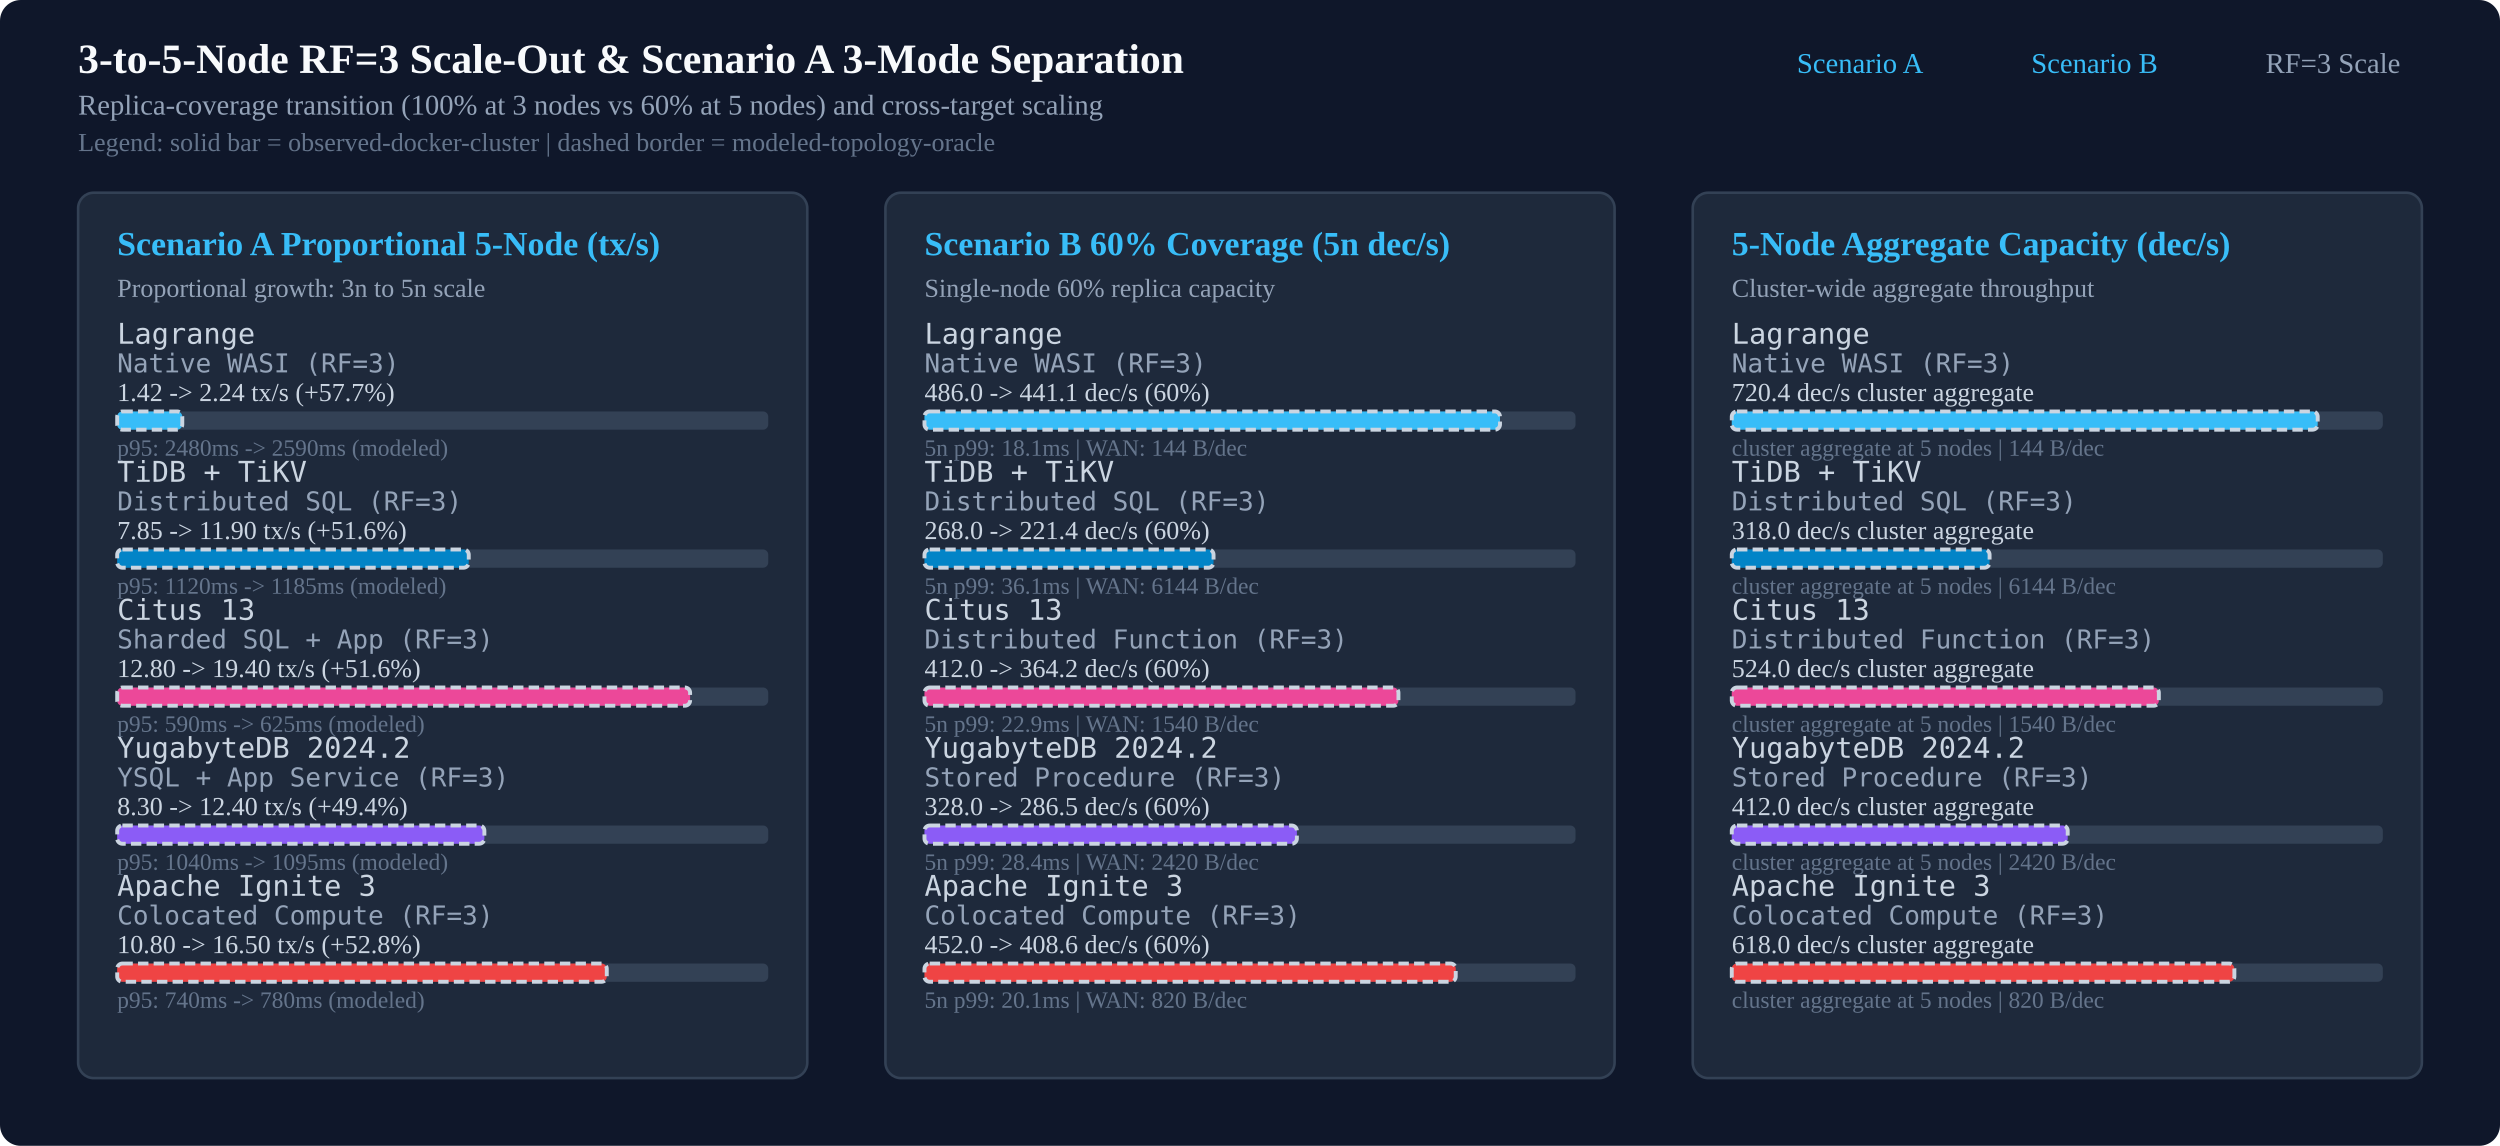
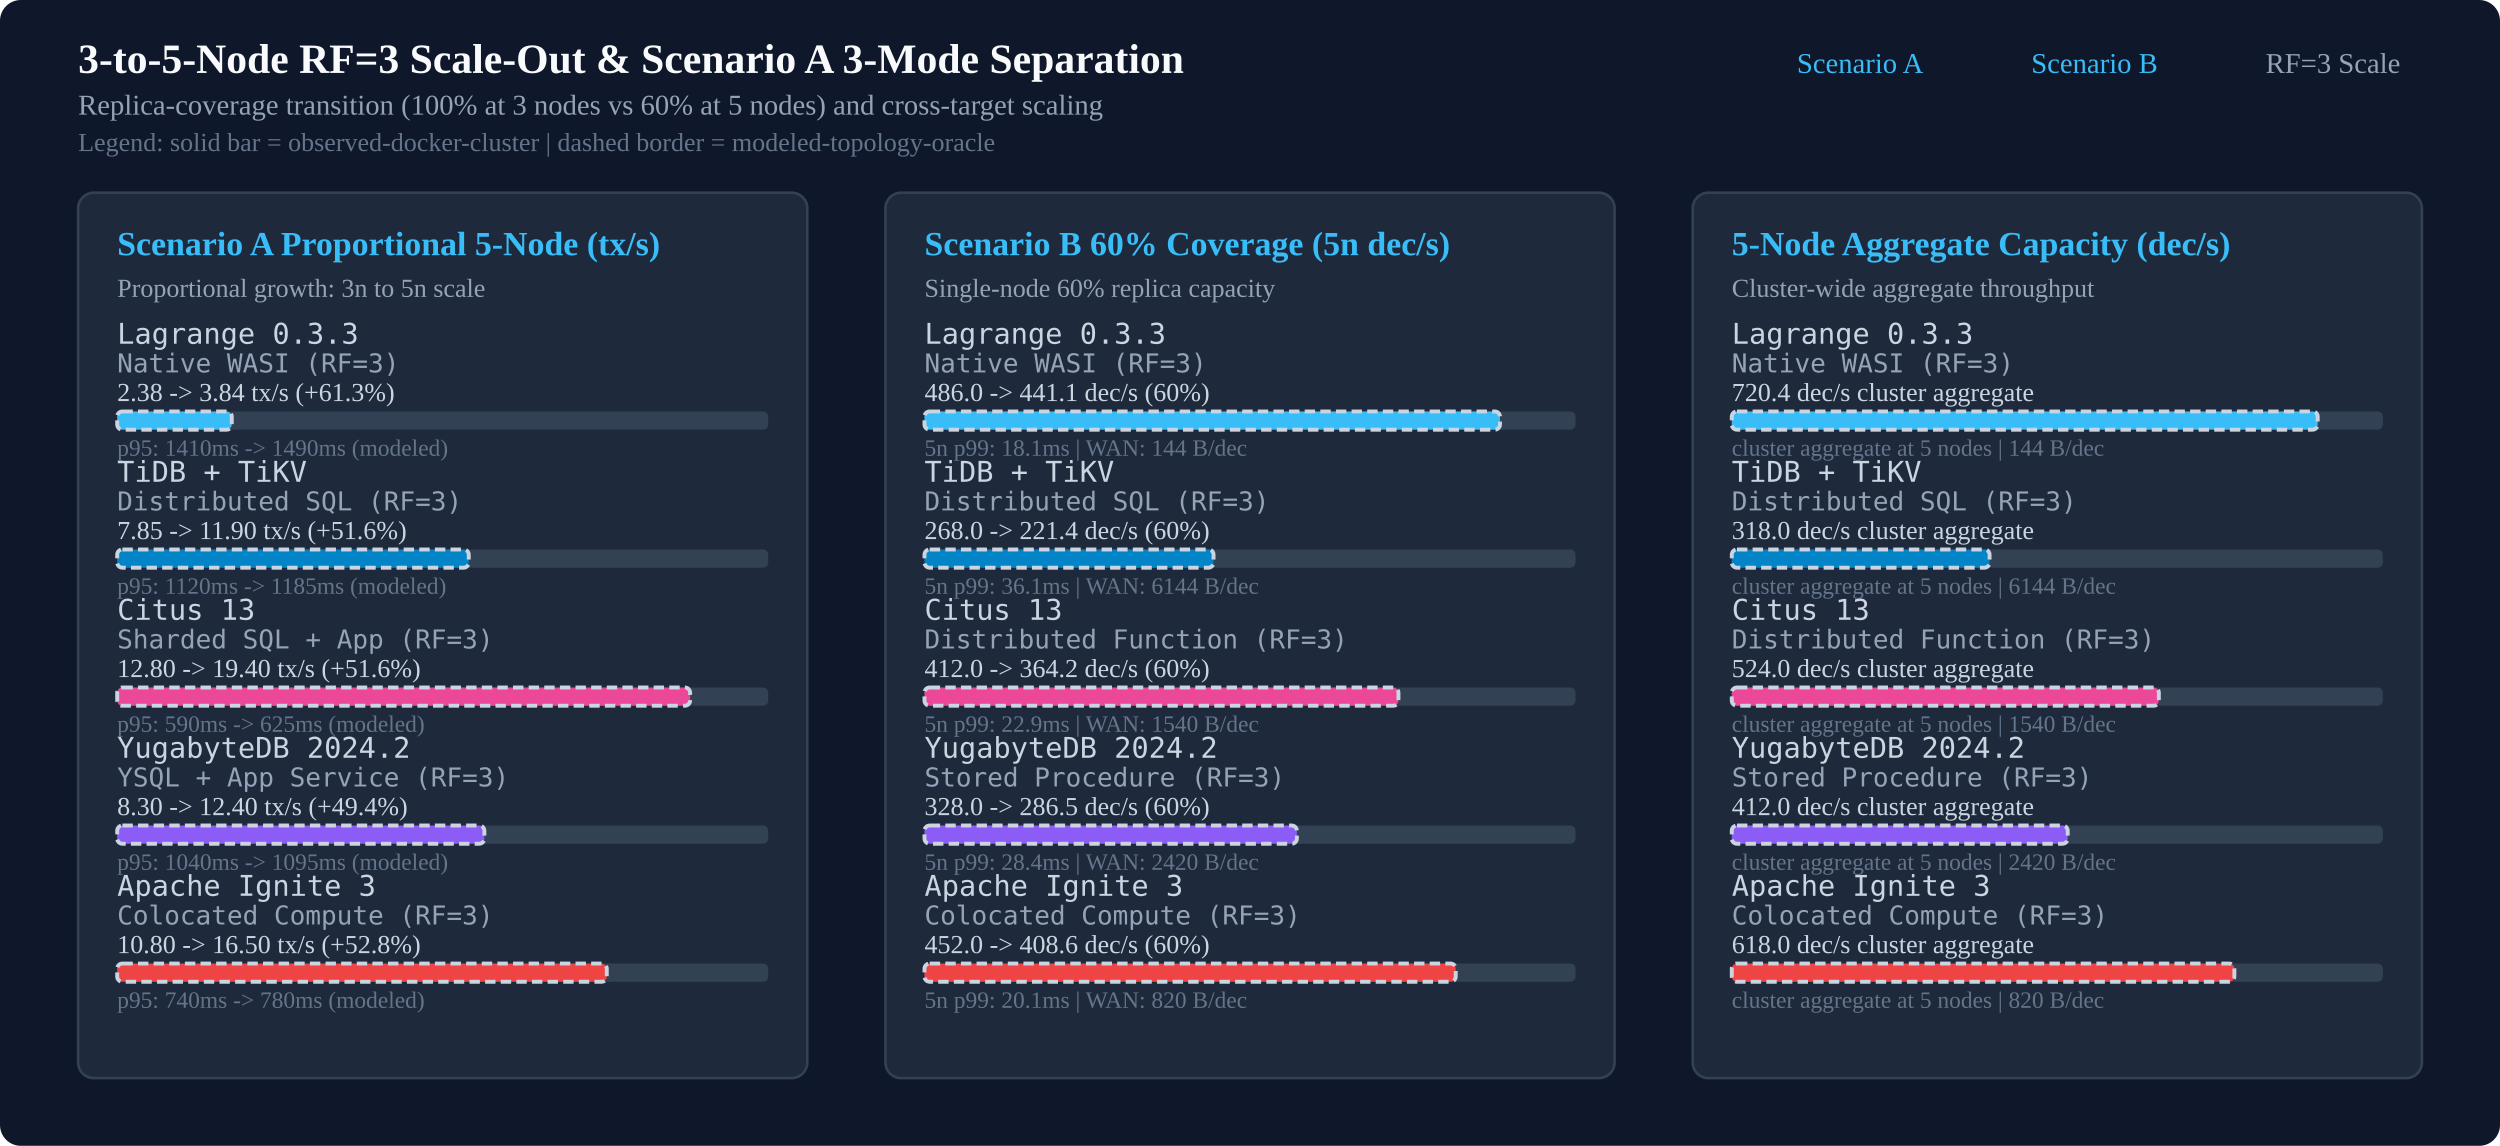
<svg xmlns="http://www.w3.org/2000/svg" viewBox="0 0 960 440" width="960" height="440">
  <rect width="960" height="440" fill="#0f172a" rx="8" />
  <text x="30" y="28" fill="#f8fafc" font-size="16" font-weight="bold">3-to-5-Node RF=3 Scale-Out &amp; Scenario A 3-Mode Separation</text>
  <text x="30" y="44" fill="#94a3b8" font-size="11">Replica-coverage transition (100% at 3 nodes vs 60% at 5 nodes) and cross-target scaling</text>
  <text x="30" y="58" fill="#64748b" font-size="10">Legend: solid bar = observed-docker-cluster | dashed border = modeled-topology-oracle</text>
  <a href="tidb-reference-scenarios.md#scenario-a-tidb-oltp-baseline">
    <text x="690" y="28" fill="#38bdf8" font-size="11">Scenario A</text>
  </a>
  <a href="tidb-reference-scenarios.md#scenario-b-tidb-distributed-risk-decision">
    <text x="780" y="28" fill="#38bdf8" font-size="11">Scenario B</text>
  </a>
  <text x="870" y="28" fill="#94a3b8" font-size="11">RF=3 Scale</text>
  <rect x="30" y="74" width="280" height="340" fill="#1e293b" rx="6" stroke="#334155" />
  <a href="tidb-reference-scenarios.md#scenario-a-tidb-oltp-baseline">
    <text x="45" y="98" fill="#38bdf8" font-size="13" font-weight="bold">Scenario A Proportional 5-Node (tx/s)</text>
  </a>
  <text x="45" y="114" fill="#94a3b8" font-size="10">Proportional growth: 3n to 5n scale</text>
  <rect x="340" y="74" width="280" height="340" fill="#1e293b" rx="6" stroke="#334155" />
  <a href="tidb-reference-scenarios.md#scenario-b-tidb-distributed-risk-decision">
    <text x="355" y="98" fill="#38bdf8" font-size="13" font-weight="bold">Scenario B 60% Coverage (5n dec/s)</text>
  </a>
  <text x="355" y="114" fill="#94a3b8" font-size="10">Single-node 60% replica capacity</text>
  <rect x="650" y="74" width="280" height="340" fill="#1e293b" rx="6" stroke="#334155" />
  <a href="tidb-reference-scenarios.md#scenario-b-tidb-distributed-risk-decision">
    <text x="665" y="98" fill="#38bdf8" font-size="13" font-weight="bold">5-Node Aggregate Capacity (dec/s)</text>
  </a>
  <text x="665" y="114" fill="#94a3b8" font-size="10">Cluster-wide aggregate throughput</text>
-   <text x="45" y="132" fill="#cbd5e1" font-size="11" font-family="monospace">Lagrange</text>
+   <text x="45" y="132" fill="#cbd5e1" font-size="11" font-family="monospace">Lagrange 0.3.3</text>
  <text x="45" y="143" fill="#94a3b8" font-size="10" font-family="monospace">Native WASI (RF=3)</text>
-   <text x="45" y="154" fill="#cbd5e1" font-size="10">1.42 -&gt; 2.24 tx/s (+57.7%)</text>
+   <text x="45" y="154" fill="#cbd5e1" font-size="10">2.38 -&gt; 3.84 tx/s (+61.3%)</text>
  <rect x="45" y="158" width="250" height="7" fill="#334155" rx="2" />
-   <rect x="45" y="158" width="25" height="7" fill="#38bdf8" rx="2" stroke="#cbd5e1" stroke-width="1.5" stroke-dasharray="4,2" />
-   <text x="45" y="175" fill="#64748b" font-size="9">p95: 2480ms -&gt; 2590ms (modeled)</text>
+   <rect x="45" y="158" width="44" height="7" fill="#38bdf8" rx="2" stroke="#cbd5e1" stroke-width="1.5" stroke-dasharray="4,2" />
+   <text x="45" y="175" fill="#64748b" font-size="9">p95: 1410ms -&gt; 1490ms (modeled)</text>
  <text x="45" y="185" fill="#cbd5e1" font-size="11" font-family="monospace">TiDB + TiKV</text>
  <text x="45" y="196" fill="#94a3b8" font-size="10" font-family="monospace">Distributed SQL (RF=3)</text>
  <text x="45" y="207" fill="#cbd5e1" font-size="10">7.85 -&gt; 11.90 tx/s (+51.6%)</text>
  <rect x="45" y="211" width="250" height="7" fill="#334155" rx="2" />
  <rect x="45" y="211" width="135" height="7" fill="#0284c7" rx="2" stroke="#cbd5e1" stroke-width="1.5" stroke-dasharray="4,2" />
  <text x="45" y="228" fill="#64748b" font-size="9">p95: 1120ms -&gt; 1185ms (modeled)</text>
  <text x="45" y="238" fill="#cbd5e1" font-size="11" font-family="monospace">Citus 13</text>
  <text x="45" y="249" fill="#94a3b8" font-size="10" font-family="monospace">Sharded SQL + App (RF=3)</text>
  <text x="45" y="260" fill="#cbd5e1" font-size="10">12.80 -&gt; 19.40 tx/s (+51.6%)</text>
  <rect x="45" y="264" width="250" height="7" fill="#334155" rx="2" />
  <rect x="45" y="264" width="220" height="7" fill="#ec4899" rx="2" stroke="#cbd5e1" stroke-width="1.5" stroke-dasharray="4,2" />
  <text x="45" y="281" fill="#64748b" font-size="9">p95: 590ms -&gt; 625ms (modeled)</text>
  <text x="45" y="291" fill="#cbd5e1" font-size="11" font-family="monospace">YugabyteDB 2024.2</text>
  <text x="45" y="302" fill="#94a3b8" font-size="10" font-family="monospace">YSQL + App Service (RF=3)</text>
  <text x="45" y="313" fill="#cbd5e1" font-size="10">8.30 -&gt; 12.40 tx/s (+49.4%)</text>
  <rect x="45" y="317" width="250" height="7" fill="#334155" rx="2" />
  <rect x="45" y="317" width="141" height="7" fill="#8b5cf6" rx="2" stroke="#cbd5e1" stroke-width="1.5" stroke-dasharray="4,2" />
  <text x="45" y="334" fill="#64748b" font-size="9">p95: 1040ms -&gt; 1095ms (modeled)</text>
  <text x="45" y="344" fill="#cbd5e1" font-size="11" font-family="monospace">Apache Ignite 3</text>
  <text x="45" y="355" fill="#94a3b8" font-size="10" font-family="monospace">Colocated Compute (RF=3)</text>
  <text x="45" y="366" fill="#cbd5e1" font-size="10">10.80 -&gt; 16.50 tx/s (+52.8%)</text>
  <rect x="45" y="370" width="250" height="7" fill="#334155" rx="2" />
  <rect x="45" y="370" width="188" height="7" fill="#ef4444" rx="2" stroke="#cbd5e1" stroke-width="1.5" stroke-dasharray="4,2" />
  <text x="45" y="387" fill="#64748b" font-size="9">p95: 740ms -&gt; 780ms (modeled)</text>
-   <text x="355" y="132" fill="#cbd5e1" font-size="11" font-family="monospace">Lagrange</text>
+   <text x="355" y="132" fill="#cbd5e1" font-size="11" font-family="monospace">Lagrange 0.3.3</text>
  <text x="355" y="143" fill="#94a3b8" font-size="10" font-family="monospace">Native WASI (RF=3)</text>
  <text x="355" y="154" fill="#cbd5e1" font-size="10">486.0 -&gt; 441.1 dec/s (60%)</text>
  <rect x="355" y="158" width="250" height="7" fill="#334155" rx="2" />
  <rect x="355" y="158" width="221" height="7" fill="#38bdf8" rx="2" stroke="#cbd5e1" stroke-width="1.5" stroke-dasharray="4,2" />
  <text x="355" y="175" fill="#64748b" font-size="9">5n p99: 18.1ms | WAN: 144 B/dec</text>
  <text x="355" y="185" fill="#cbd5e1" font-size="11" font-family="monospace">TiDB + TiKV</text>
  <text x="355" y="196" fill="#94a3b8" font-size="10" font-family="monospace">Distributed SQL (RF=3)</text>
  <text x="355" y="207" fill="#cbd5e1" font-size="10">268.0 -&gt; 221.4 dec/s (60%)</text>
  <rect x="355" y="211" width="250" height="7" fill="#334155" rx="2" />
  <rect x="355" y="211" width="111" height="7" fill="#0284c7" rx="2" stroke="#cbd5e1" stroke-width="1.5" stroke-dasharray="4,2" />
  <text x="355" y="228" fill="#64748b" font-size="9">5n p99: 36.1ms | WAN: 6144 B/dec</text>
  <text x="355" y="238" fill="#cbd5e1" font-size="11" font-family="monospace">Citus 13</text>
  <text x="355" y="249" fill="#94a3b8" font-size="10" font-family="monospace">Distributed Function (RF=3)</text>
  <text x="355" y="260" fill="#cbd5e1" font-size="10">412.0 -&gt; 364.2 dec/s (60%)</text>
  <rect x="355" y="264" width="250" height="7" fill="#334155" rx="2" />
  <rect x="355" y="264" width="182" height="7" fill="#ec4899" rx="2" stroke="#cbd5e1" stroke-width="1.5" stroke-dasharray="4,2" />
  <text x="355" y="281" fill="#64748b" font-size="9">5n p99: 22.9ms | WAN: 1540 B/dec</text>
  <text x="355" y="291" fill="#cbd5e1" font-size="11" font-family="monospace">YugabyteDB 2024.2</text>
  <text x="355" y="302" fill="#94a3b8" font-size="10" font-family="monospace">Stored Procedure (RF=3)</text>
  <text x="355" y="313" fill="#cbd5e1" font-size="10">328.0 -&gt; 286.5 dec/s (60%)</text>
  <rect x="355" y="317" width="250" height="7" fill="#334155" rx="2" />
  <rect x="355" y="317" width="143" height="7" fill="#8b5cf6" rx="2" stroke="#cbd5e1" stroke-width="1.5" stroke-dasharray="4,2" />
  <text x="355" y="334" fill="#64748b" font-size="9">5n p99: 28.4ms | WAN: 2420 B/dec</text>
  <text x="355" y="344" fill="#cbd5e1" font-size="11" font-family="monospace">Apache Ignite 3</text>
  <text x="355" y="355" fill="#94a3b8" font-size="10" font-family="monospace">Colocated Compute (RF=3)</text>
  <text x="355" y="366" fill="#cbd5e1" font-size="10">452.0 -&gt; 408.6 dec/s (60%)</text>
  <rect x="355" y="370" width="250" height="7" fill="#334155" rx="2" />
  <rect x="355" y="370" width="204" height="7" fill="#ef4444" rx="2" stroke="#cbd5e1" stroke-width="1.5" stroke-dasharray="4,2" />
  <text x="355" y="387" fill="#64748b" font-size="9">5n p99: 20.1ms | WAN: 820 B/dec</text>
-   <text x="665" y="132" fill="#cbd5e1" font-size="11" font-family="monospace">Lagrange</text>
+   <text x="665" y="132" fill="#cbd5e1" font-size="11" font-family="monospace">Lagrange 0.3.3</text>
  <text x="665" y="143" fill="#94a3b8" font-size="10" font-family="monospace">Native WASI (RF=3)</text>
  <text x="665" y="154" fill="#cbd5e1" font-size="10">720.4 dec/s cluster aggregate</text>
  <rect x="665" y="158" width="250" height="7" fill="#334155" rx="2" />
  <rect x="665" y="158" width="225" height="7" fill="#38bdf8" rx="2" stroke="#cbd5e1" stroke-width="1.5" stroke-dasharray="4,2" />
  <text x="665" y="175" fill="#64748b" font-size="9">cluster aggregate at 5 nodes | 144 B/dec</text>
  <text x="665" y="185" fill="#cbd5e1" font-size="11" font-family="monospace">TiDB + TiKV</text>
  <text x="665" y="196" fill="#94a3b8" font-size="10" font-family="monospace">Distributed SQL (RF=3)</text>
  <text x="665" y="207" fill="#cbd5e1" font-size="10">318.0 dec/s cluster aggregate</text>
  <rect x="665" y="211" width="250" height="7" fill="#334155" rx="2" />
  <rect x="665" y="211" width="99" height="7" fill="#0284c7" rx="2" stroke="#cbd5e1" stroke-width="1.5" stroke-dasharray="4,2" />
  <text x="665" y="228" fill="#64748b" font-size="9">cluster aggregate at 5 nodes | 6144 B/dec</text>
  <text x="665" y="238" fill="#cbd5e1" font-size="11" font-family="monospace">Citus 13</text>
  <text x="665" y="249" fill="#94a3b8" font-size="10" font-family="monospace">Distributed Function (RF=3)</text>
  <text x="665" y="260" fill="#cbd5e1" font-size="10">524.0 dec/s cluster aggregate</text>
  <rect x="665" y="264" width="250" height="7" fill="#334155" rx="2" />
  <rect x="665" y="264" width="164" height="7" fill="#ec4899" rx="2" stroke="#cbd5e1" stroke-width="1.5" stroke-dasharray="4,2" />
  <text x="665" y="281" fill="#64748b" font-size="9">cluster aggregate at 5 nodes | 1540 B/dec</text>
  <text x="665" y="291" fill="#cbd5e1" font-size="11" font-family="monospace">YugabyteDB 2024.2</text>
  <text x="665" y="302" fill="#94a3b8" font-size="10" font-family="monospace">Stored Procedure (RF=3)</text>
  <text x="665" y="313" fill="#cbd5e1" font-size="10">412.0 dec/s cluster aggregate</text>
  <rect x="665" y="317" width="250" height="7" fill="#334155" rx="2" />
  <rect x="665" y="317" width="129" height="7" fill="#8b5cf6" rx="2" stroke="#cbd5e1" stroke-width="1.5" stroke-dasharray="4,2" />
  <text x="665" y="334" fill="#64748b" font-size="9">cluster aggregate at 5 nodes | 2420 B/dec</text>
  <text x="665" y="344" fill="#cbd5e1" font-size="11" font-family="monospace">Apache Ignite 3</text>
  <text x="665" y="355" fill="#94a3b8" font-size="10" font-family="monospace">Colocated Compute (RF=3)</text>
  <text x="665" y="366" fill="#cbd5e1" font-size="10">618.0 dec/s cluster aggregate</text>
  <rect x="665" y="370" width="250" height="7" fill="#334155" rx="2" />
  <rect x="665" y="370" width="193" height="7" fill="#ef4444" rx="2" stroke="#cbd5e1" stroke-width="1.5" stroke-dasharray="4,2" />
  <text x="665" y="387" fill="#64748b" font-size="9">cluster aggregate at 5 nodes | 820 B/dec</text>
</svg>
